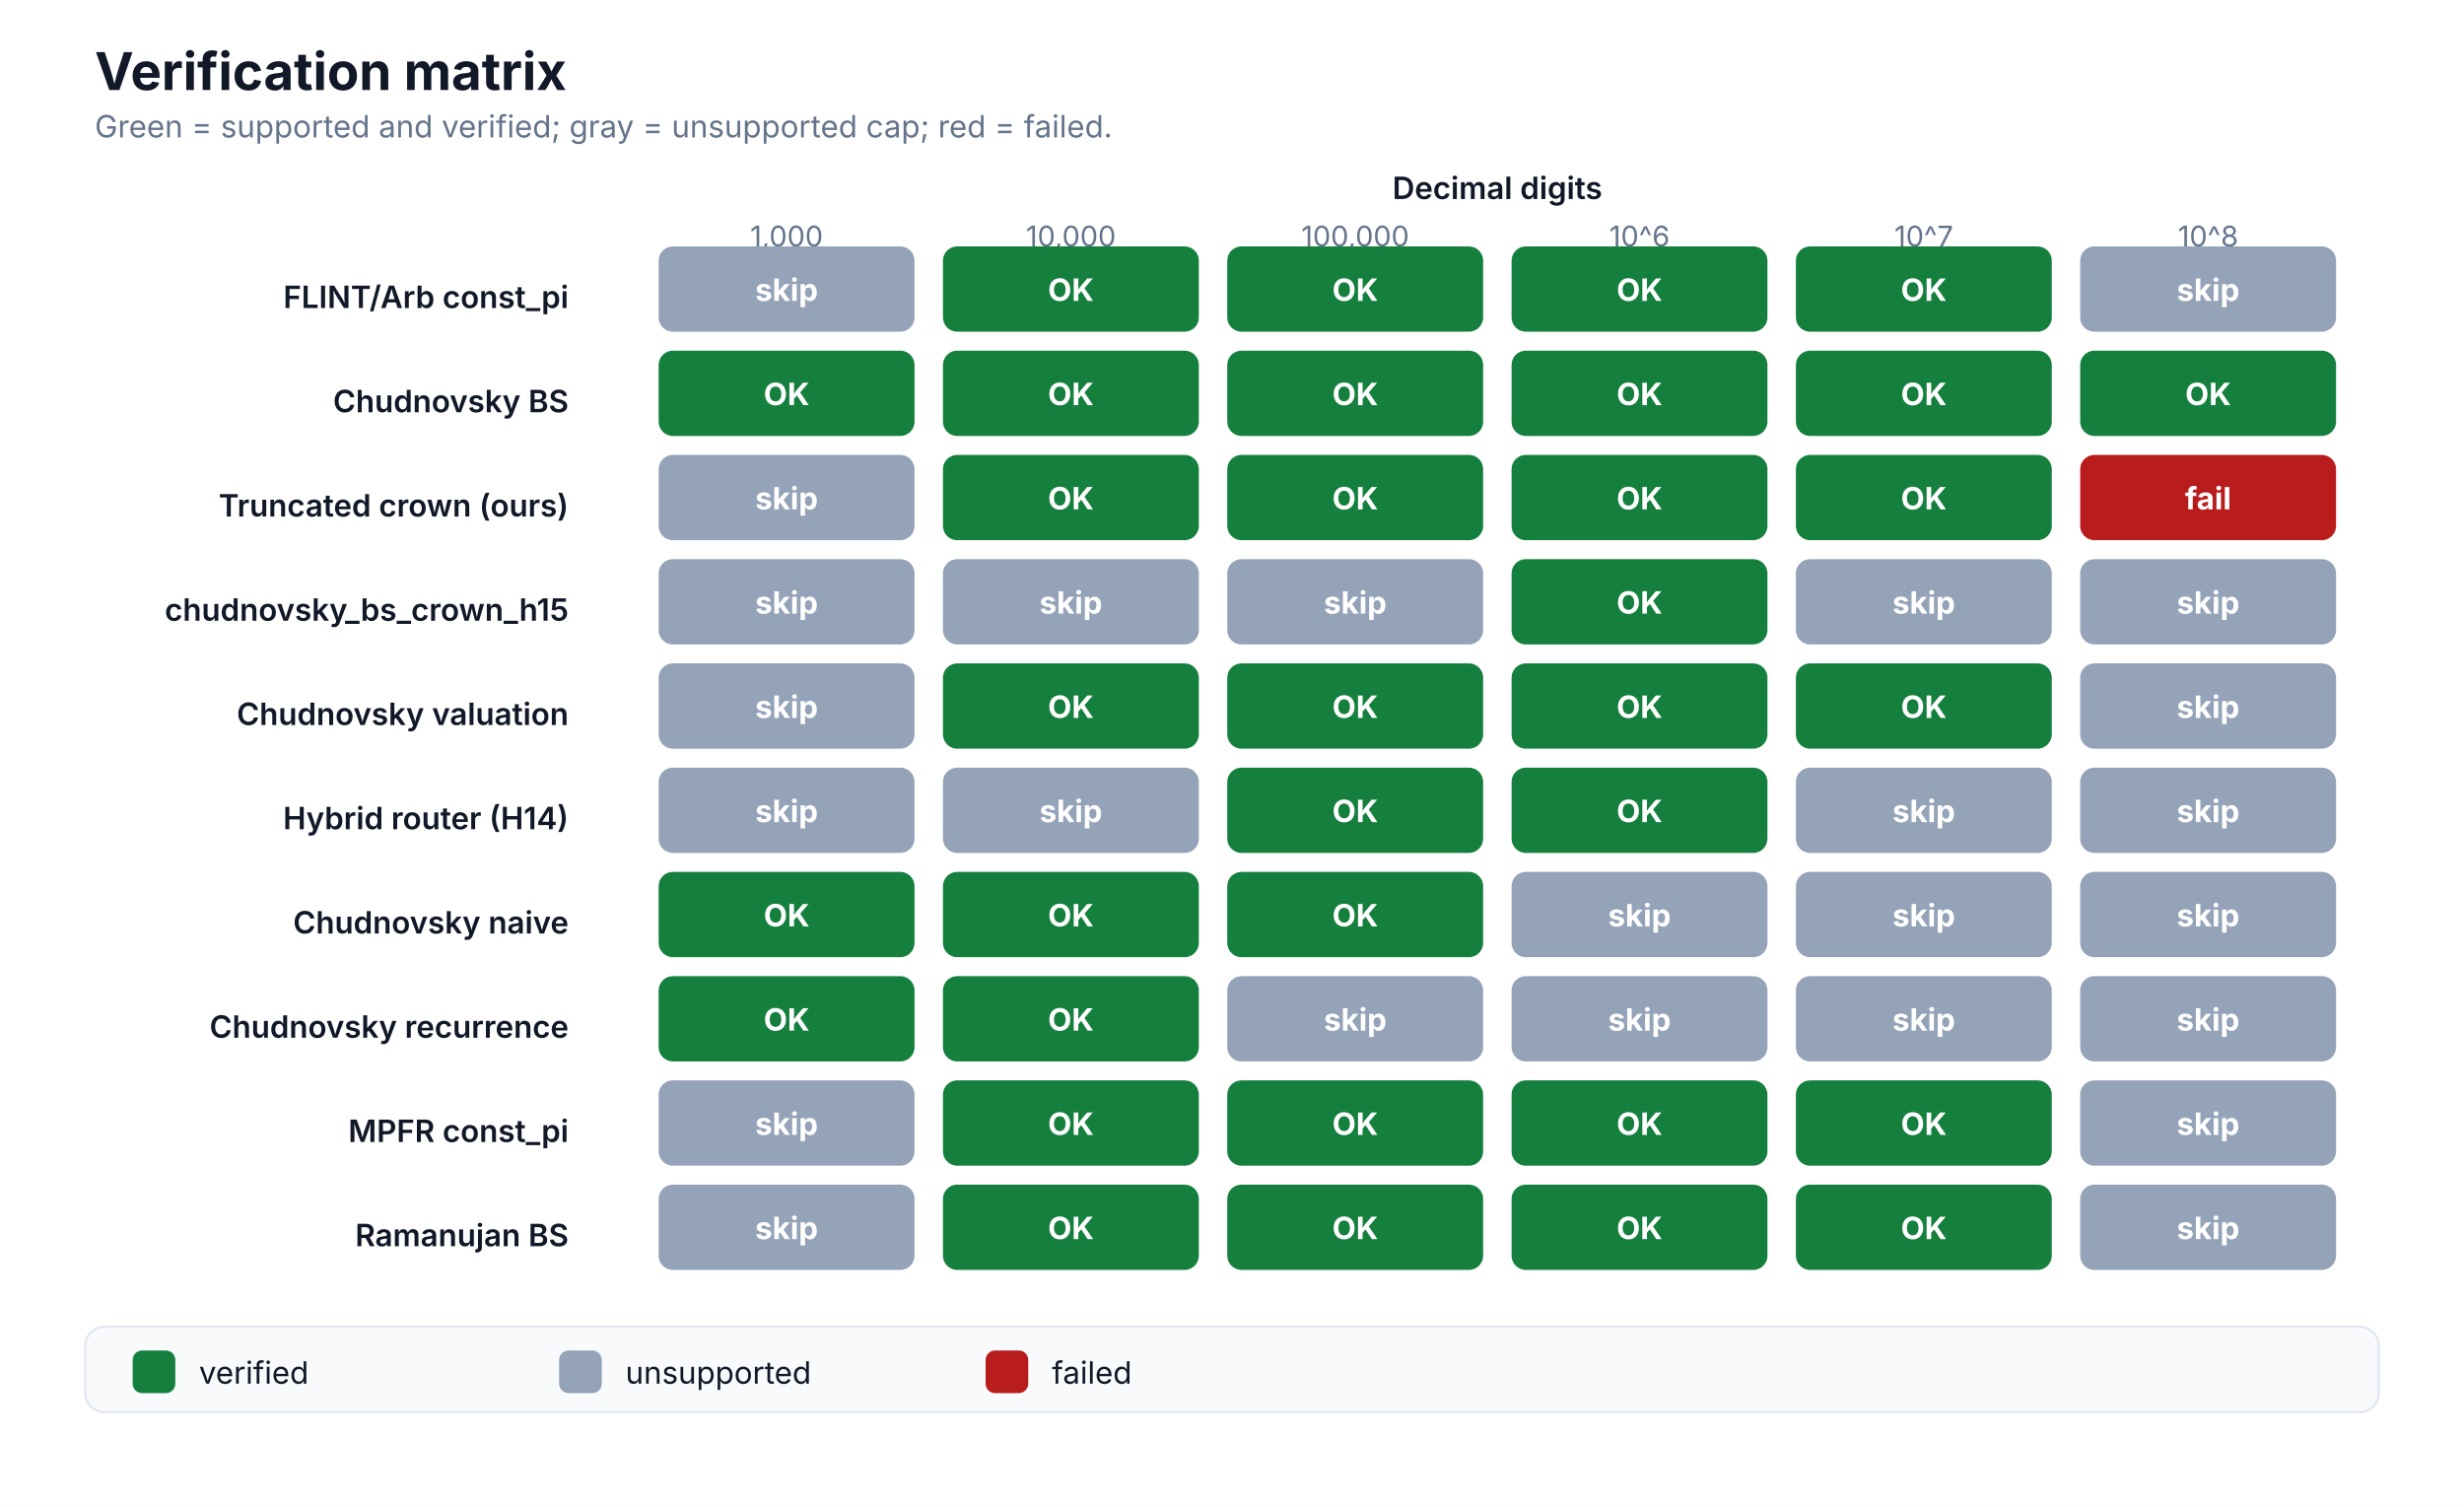
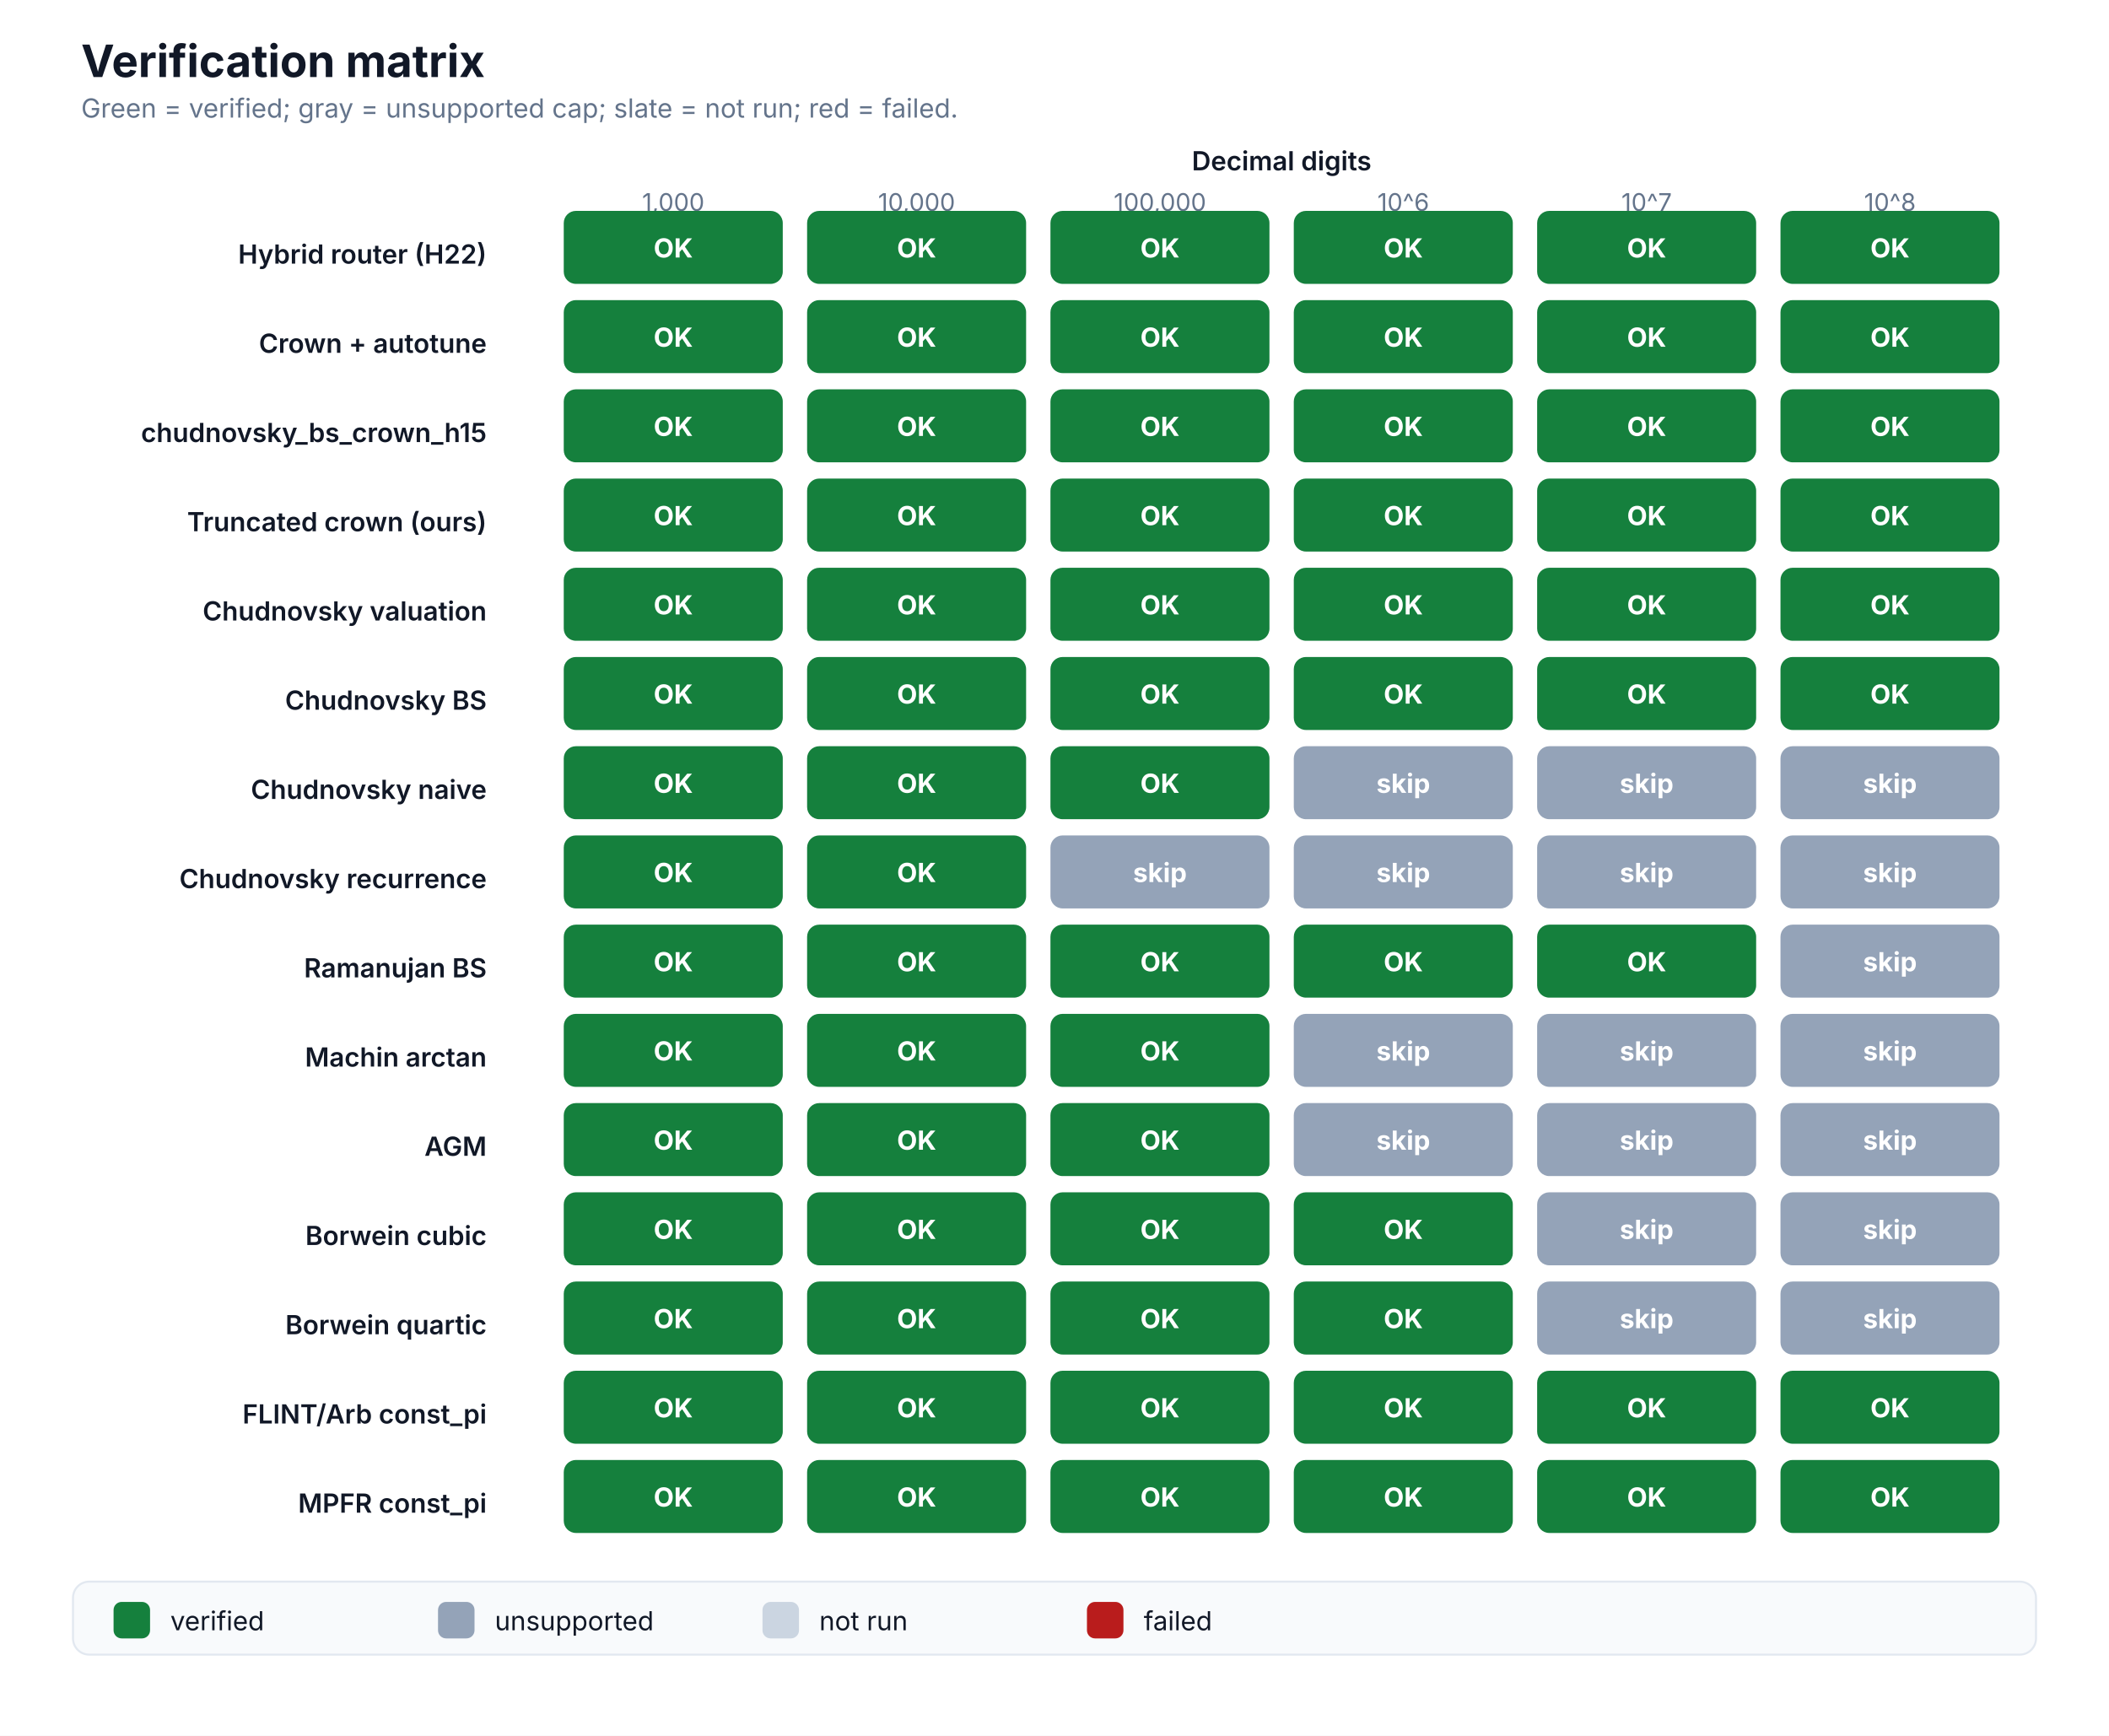
- <svg xmlns="http://www.w3.org/2000/svg" viewBox="0 0 1040 636" role="img" aria-labelledby="title desc">
+ <svg xmlns="http://www.w3.org/2000/svg" viewBox="0 0 1040 856" role="img" aria-labelledby="title desc">
  <style>text{font-family:-apple-system,BlinkMacSystemFont,'Segoe UI',sans-serif}.title{font-size:22px;font-weight:700;fill:#111827}.subtitle{font-size:13px;fill:#64748b}.axis{stroke:#1f2937;stroke-width:1.5}.grid{stroke:#e2e8f0;stroke-width:1}.tick{font-size:12px;fill:#64748b}.label{font-size:13px;font-weight:600;fill:#111827}.legend{font-size:13px;fill:#111827}.legend-box{fill:#f8fafc;stroke:#e2e8f0;stroke-width:1}.refline{stroke:#94a3b8;stroke-width:1.5;stroke-dasharray:6 4}</style>
-   <rect width="1040" height="636" fill="#fff" />
+   <rect width="1040" height="856" fill="#fff" />
  <text class="title" x="40" y="38">Verification matrix</text>
-   <text class="subtitle" x="40" y="58">Green = supported and verified; gray = unsupported cap; red = failed.</text>
+   <text class="subtitle" x="40" y="58">Green = verified; gray = unsupported cap; slate = not run; red = failed.</text>
  <text class="label" x="632" y="84" text-anchor="middle">Decimal digits</text>
  <text class="tick" x="332" y="104" text-anchor="middle">1,000</text>
  <text class="tick" x="452" y="104" text-anchor="middle">10,000</text>
  <text class="tick" x="572" y="104" text-anchor="middle">100,000</text>
  <text class="tick" x="692" y="104" text-anchor="middle">10^6</text>
  <text class="tick" x="812" y="104" text-anchor="middle">10^7</text>
  <text class="tick" x="932" y="104" text-anchor="middle">10^8</text>
-   <text class="label" x="240" y="130" text-anchor="end">FLINT/Arb const_pi</text>
-   <rect x="278" y="104" width="108" height="36" rx="6" fill="#94a3b8" />
-   <text x="332" y="127" text-anchor="middle" font-size="13" font-weight="700" fill="#fff">skip</text>
+   <text class="label" x="240" y="130" text-anchor="end">Hybrid router (H22)</text>
+   <rect x="278" y="104" width="108" height="36" rx="6" fill="#15803d" />
+   <text x="332" y="127" text-anchor="middle" font-size="13" font-weight="700" fill="#fff">OK</text>
  <rect x="398" y="104" width="108" height="36" rx="6" fill="#15803d" />
  <text x="452" y="127" text-anchor="middle" font-size="13" font-weight="700" fill="#fff">OK</text>
  <rect x="518" y="104" width="108" height="36" rx="6" fill="#15803d" />
  <text x="572" y="127" text-anchor="middle" font-size="13" font-weight="700" fill="#fff">OK</text>
  <rect x="638" y="104" width="108" height="36" rx="6" fill="#15803d" />
  <text x="692" y="127" text-anchor="middle" font-size="13" font-weight="700" fill="#fff">OK</text>
  <rect x="758" y="104" width="108" height="36" rx="6" fill="#15803d" />
  <text x="812" y="127" text-anchor="middle" font-size="13" font-weight="700" fill="#fff">OK</text>
-   <rect x="878" y="104" width="108" height="36" rx="6" fill="#94a3b8" />
-   <text x="932" y="127" text-anchor="middle" font-size="13" font-weight="700" fill="#fff">skip</text>
-   <text class="label" x="240" y="174" text-anchor="end">Chudnovsky BS</text>
+   <rect x="878" y="104" width="108" height="36" rx="6" fill="#15803d" />
+   <text x="932" y="127" text-anchor="middle" font-size="13" font-weight="700" fill="#fff">OK</text>
+   <text class="label" x="240" y="174" text-anchor="end">Crown + autotune</text>
  <rect x="278" y="148" width="108" height="36" rx="6" fill="#15803d" />
  <text x="332" y="171" text-anchor="middle" font-size="13" font-weight="700" fill="#fff">OK</text>
  <rect x="398" y="148" width="108" height="36" rx="6" fill="#15803d" />
  <text x="452" y="171" text-anchor="middle" font-size="13" font-weight="700" fill="#fff">OK</text>
  <rect x="518" y="148" width="108" height="36" rx="6" fill="#15803d" />
  <text x="572" y="171" text-anchor="middle" font-size="13" font-weight="700" fill="#fff">OK</text>
  <rect x="638" y="148" width="108" height="36" rx="6" fill="#15803d" />
  <text x="692" y="171" text-anchor="middle" font-size="13" font-weight="700" fill="#fff">OK</text>
  <rect x="758" y="148" width="108" height="36" rx="6" fill="#15803d" />
  <text x="812" y="171" text-anchor="middle" font-size="13" font-weight="700" fill="#fff">OK</text>
  <rect x="878" y="148" width="108" height="36" rx="6" fill="#15803d" />
  <text x="932" y="171" text-anchor="middle" font-size="13" font-weight="700" fill="#fff">OK</text>
-   <text class="label" x="240" y="218" text-anchor="end">Truncated crown (ours)</text>
-   <rect x="278" y="192" width="108" height="36" rx="6" fill="#94a3b8" />
-   <text x="332" y="215" text-anchor="middle" font-size="13" font-weight="700" fill="#fff">skip</text>
+   <text class="label" x="240" y="218" text-anchor="end">chudnovsky_bs_crown_h15</text>
+   <rect x="278" y="192" width="108" height="36" rx="6" fill="#15803d" />
+   <text x="332" y="215" text-anchor="middle" font-size="13" font-weight="700" fill="#fff">OK</text>
  <rect x="398" y="192" width="108" height="36" rx="6" fill="#15803d" />
  <text x="452" y="215" text-anchor="middle" font-size="13" font-weight="700" fill="#fff">OK</text>
  <rect x="518" y="192" width="108" height="36" rx="6" fill="#15803d" />
  <text x="572" y="215" text-anchor="middle" font-size="13" font-weight="700" fill="#fff">OK</text>
  <rect x="638" y="192" width="108" height="36" rx="6" fill="#15803d" />
  <text x="692" y="215" text-anchor="middle" font-size="13" font-weight="700" fill="#fff">OK</text>
  <rect x="758" y="192" width="108" height="36" rx="6" fill="#15803d" />
  <text x="812" y="215" text-anchor="middle" font-size="13" font-weight="700" fill="#fff">OK</text>
-   <rect x="878" y="192" width="108" height="36" rx="6" fill="#b91c1c" />
-   <text x="932" y="215" text-anchor="middle" font-size="13" font-weight="700" fill="#fff">fail</text>
-   <text class="label" x="240" y="262" text-anchor="end">chudnovsky_bs_crown_h15</text>
-   <rect x="278" y="236" width="108" height="36" rx="6" fill="#94a3b8" />
-   <text x="332" y="259" text-anchor="middle" font-size="13" font-weight="700" fill="#fff">skip</text>
-   <rect x="398" y="236" width="108" height="36" rx="6" fill="#94a3b8" />
-   <text x="452" y="259" text-anchor="middle" font-size="13" font-weight="700" fill="#fff">skip</text>
-   <rect x="518" y="236" width="108" height="36" rx="6" fill="#94a3b8" />
-   <text x="572" y="259" text-anchor="middle" font-size="13" font-weight="700" fill="#fff">skip</text>
+   <rect x="878" y="192" width="108" height="36" rx="6" fill="#15803d" />
+   <text x="932" y="215" text-anchor="middle" font-size="13" font-weight="700" fill="#fff">OK</text>
+   <text class="label" x="240" y="262" text-anchor="end">Truncated crown (ours)</text>
+   <rect x="278" y="236" width="108" height="36" rx="6" fill="#15803d" />
+   <text x="332" y="259" text-anchor="middle" font-size="13" font-weight="700" fill="#fff">OK</text>
+   <rect x="398" y="236" width="108" height="36" rx="6" fill="#15803d" />
+   <text x="452" y="259" text-anchor="middle" font-size="13" font-weight="700" fill="#fff">OK</text>
+   <rect x="518" y="236" width="108" height="36" rx="6" fill="#15803d" />
+   <text x="572" y="259" text-anchor="middle" font-size="13" font-weight="700" fill="#fff">OK</text>
  <rect x="638" y="236" width="108" height="36" rx="6" fill="#15803d" />
  <text x="692" y="259" text-anchor="middle" font-size="13" font-weight="700" fill="#fff">OK</text>
-   <rect x="758" y="236" width="108" height="36" rx="6" fill="#94a3b8" />
-   <text x="812" y="259" text-anchor="middle" font-size="13" font-weight="700" fill="#fff">skip</text>
-   <rect x="878" y="236" width="108" height="36" rx="6" fill="#94a3b8" />
-   <text x="932" y="259" text-anchor="middle" font-size="13" font-weight="700" fill="#fff">skip</text>
+   <rect x="758" y="236" width="108" height="36" rx="6" fill="#15803d" />
+   <text x="812" y="259" text-anchor="middle" font-size="13" font-weight="700" fill="#fff">OK</text>
+   <rect x="878" y="236" width="108" height="36" rx="6" fill="#15803d" />
+   <text x="932" y="259" text-anchor="middle" font-size="13" font-weight="700" fill="#fff">OK</text>
  <text class="label" x="240" y="306" text-anchor="end">Chudnovsky valuation</text>
-   <rect x="278" y="280" width="108" height="36" rx="6" fill="#94a3b8" />
-   <text x="332" y="303" text-anchor="middle" font-size="13" font-weight="700" fill="#fff">skip</text>
+   <rect x="278" y="280" width="108" height="36" rx="6" fill="#15803d" />
+   <text x="332" y="303" text-anchor="middle" font-size="13" font-weight="700" fill="#fff">OK</text>
  <rect x="398" y="280" width="108" height="36" rx="6" fill="#15803d" />
  <text x="452" y="303" text-anchor="middle" font-size="13" font-weight="700" fill="#fff">OK</text>
  <rect x="518" y="280" width="108" height="36" rx="6" fill="#15803d" />
  <text x="572" y="303" text-anchor="middle" font-size="13" font-weight="700" fill="#fff">OK</text>
  <rect x="638" y="280" width="108" height="36" rx="6" fill="#15803d" />
  <text x="692" y="303" text-anchor="middle" font-size="13" font-weight="700" fill="#fff">OK</text>
  <rect x="758" y="280" width="108" height="36" rx="6" fill="#15803d" />
  <text x="812" y="303" text-anchor="middle" font-size="13" font-weight="700" fill="#fff">OK</text>
-   <rect x="878" y="280" width="108" height="36" rx="6" fill="#94a3b8" />
-   <text x="932" y="303" text-anchor="middle" font-size="13" font-weight="700" fill="#fff">skip</text>
-   <text class="label" x="240" y="350" text-anchor="end">Hybrid router (H14)</text>
-   <rect x="278" y="324" width="108" height="36" rx="6" fill="#94a3b8" />
-   <text x="332" y="347" text-anchor="middle" font-size="13" font-weight="700" fill="#fff">skip</text>
-   <rect x="398" y="324" width="108" height="36" rx="6" fill="#94a3b8" />
-   <text x="452" y="347" text-anchor="middle" font-size="13" font-weight="700" fill="#fff">skip</text>
+   <rect x="878" y="280" width="108" height="36" rx="6" fill="#15803d" />
+   <text x="932" y="303" text-anchor="middle" font-size="13" font-weight="700" fill="#fff">OK</text>
+   <text class="label" x="240" y="350" text-anchor="end">Chudnovsky BS</text>
+   <rect x="278" y="324" width="108" height="36" rx="6" fill="#15803d" />
+   <text x="332" y="347" text-anchor="middle" font-size="13" font-weight="700" fill="#fff">OK</text>
+   <rect x="398" y="324" width="108" height="36" rx="6" fill="#15803d" />
+   <text x="452" y="347" text-anchor="middle" font-size="13" font-weight="700" fill="#fff">OK</text>
  <rect x="518" y="324" width="108" height="36" rx="6" fill="#15803d" />
  <text x="572" y="347" text-anchor="middle" font-size="13" font-weight="700" fill="#fff">OK</text>
  <rect x="638" y="324" width="108" height="36" rx="6" fill="#15803d" />
  <text x="692" y="347" text-anchor="middle" font-size="13" font-weight="700" fill="#fff">OK</text>
-   <rect x="758" y="324" width="108" height="36" rx="6" fill="#94a3b8" />
-   <text x="812" y="347" text-anchor="middle" font-size="13" font-weight="700" fill="#fff">skip</text>
-   <rect x="878" y="324" width="108" height="36" rx="6" fill="#94a3b8" />
-   <text x="932" y="347" text-anchor="middle" font-size="13" font-weight="700" fill="#fff">skip</text>
+   <rect x="758" y="324" width="108" height="36" rx="6" fill="#15803d" />
+   <text x="812" y="347" text-anchor="middle" font-size="13" font-weight="700" fill="#fff">OK</text>
+   <rect x="878" y="324" width="108" height="36" rx="6" fill="#15803d" />
+   <text x="932" y="347" text-anchor="middle" font-size="13" font-weight="700" fill="#fff">OK</text>
  <text class="label" x="240" y="394" text-anchor="end">Chudnovsky naive</text>
  <rect x="278" y="368" width="108" height="36" rx="6" fill="#15803d" />
  <text x="332" y="391" text-anchor="middle" font-size="13" font-weight="700" fill="#fff">OK</text>
  <rect x="398" y="368" width="108" height="36" rx="6" fill="#15803d" />
  <text x="452" y="391" text-anchor="middle" font-size="13" font-weight="700" fill="#fff">OK</text>
  <rect x="518" y="368" width="108" height="36" rx="6" fill="#15803d" />
  <text x="572" y="391" text-anchor="middle" font-size="13" font-weight="700" fill="#fff">OK</text>
  <rect x="638" y="368" width="108" height="36" rx="6" fill="#94a3b8" />
  <text x="692" y="391" text-anchor="middle" font-size="13" font-weight="700" fill="#fff">skip</text>
  <rect x="758" y="368" width="108" height="36" rx="6" fill="#94a3b8" />
  <text x="812" y="391" text-anchor="middle" font-size="13" font-weight="700" fill="#fff">skip</text>
  <rect x="878" y="368" width="108" height="36" rx="6" fill="#94a3b8" />
  <text x="932" y="391" text-anchor="middle" font-size="13" font-weight="700" fill="#fff">skip</text>
  <text class="label" x="240" y="438" text-anchor="end">Chudnovsky recurrence</text>
  <rect x="278" y="412" width="108" height="36" rx="6" fill="#15803d" />
  <text x="332" y="435" text-anchor="middle" font-size="13" font-weight="700" fill="#fff">OK</text>
  <rect x="398" y="412" width="108" height="36" rx="6" fill="#15803d" />
  <text x="452" y="435" text-anchor="middle" font-size="13" font-weight="700" fill="#fff">OK</text>
  <rect x="518" y="412" width="108" height="36" rx="6" fill="#94a3b8" />
  <text x="572" y="435" text-anchor="middle" font-size="13" font-weight="700" fill="#fff">skip</text>
  <rect x="638" y="412" width="108" height="36" rx="6" fill="#94a3b8" />
  <text x="692" y="435" text-anchor="middle" font-size="13" font-weight="700" fill="#fff">skip</text>
  <rect x="758" y="412" width="108" height="36" rx="6" fill="#94a3b8" />
  <text x="812" y="435" text-anchor="middle" font-size="13" font-weight="700" fill="#fff">skip</text>
  <rect x="878" y="412" width="108" height="36" rx="6" fill="#94a3b8" />
  <text x="932" y="435" text-anchor="middle" font-size="13" font-weight="700" fill="#fff">skip</text>
-   <text class="label" x="240" y="482" text-anchor="end">MPFR const_pi</text>
-   <rect x="278" y="456" width="108" height="36" rx="6" fill="#94a3b8" />
-   <text x="332" y="479" text-anchor="middle" font-size="13" font-weight="700" fill="#fff">skip</text>
+   <text class="label" x="240" y="482" text-anchor="end">Ramanujan BS</text>
+   <rect x="278" y="456" width="108" height="36" rx="6" fill="#15803d" />
+   <text x="332" y="479" text-anchor="middle" font-size="13" font-weight="700" fill="#fff">OK</text>
  <rect x="398" y="456" width="108" height="36" rx="6" fill="#15803d" />
  <text x="452" y="479" text-anchor="middle" font-size="13" font-weight="700" fill="#fff">OK</text>
  <rect x="518" y="456" width="108" height="36" rx="6" fill="#15803d" />
  <text x="572" y="479" text-anchor="middle" font-size="13" font-weight="700" fill="#fff">OK</text>
  <rect x="638" y="456" width="108" height="36" rx="6" fill="#15803d" />
  <text x="692" y="479" text-anchor="middle" font-size="13" font-weight="700" fill="#fff">OK</text>
  <rect x="758" y="456" width="108" height="36" rx="6" fill="#15803d" />
  <text x="812" y="479" text-anchor="middle" font-size="13" font-weight="700" fill="#fff">OK</text>
  <rect x="878" y="456" width="108" height="36" rx="6" fill="#94a3b8" />
  <text x="932" y="479" text-anchor="middle" font-size="13" font-weight="700" fill="#fff">skip</text>
-   <text class="label" x="240" y="526" text-anchor="end">Ramanujan BS</text>
-   <rect x="278" y="500" width="108" height="36" rx="6" fill="#94a3b8" />
-   <text x="332" y="523" text-anchor="middle" font-size="13" font-weight="700" fill="#fff">skip</text>
+   <text class="label" x="240" y="526" text-anchor="end">Machin arctan</text>
+   <rect x="278" y="500" width="108" height="36" rx="6" fill="#15803d" />
+   <text x="332" y="523" text-anchor="middle" font-size="13" font-weight="700" fill="#fff">OK</text>
  <rect x="398" y="500" width="108" height="36" rx="6" fill="#15803d" />
  <text x="452" y="523" text-anchor="middle" font-size="13" font-weight="700" fill="#fff">OK</text>
  <rect x="518" y="500" width="108" height="36" rx="6" fill="#15803d" />
  <text x="572" y="523" text-anchor="middle" font-size="13" font-weight="700" fill="#fff">OK</text>
-   <rect x="638" y="500" width="108" height="36" rx="6" fill="#15803d" />
-   <text x="692" y="523" text-anchor="middle" font-size="13" font-weight="700" fill="#fff">OK</text>
-   <rect x="758" y="500" width="108" height="36" rx="6" fill="#15803d" />
-   <text x="812" y="523" text-anchor="middle" font-size="13" font-weight="700" fill="#fff">OK</text>
+   <rect x="638" y="500" width="108" height="36" rx="6" fill="#94a3b8" />
+   <text x="692" y="523" text-anchor="middle" font-size="13" font-weight="700" fill="#fff">skip</text>
+   <rect x="758" y="500" width="108" height="36" rx="6" fill="#94a3b8" />
+   <text x="812" y="523" text-anchor="middle" font-size="13" font-weight="700" fill="#fff">skip</text>
  <rect x="878" y="500" width="108" height="36" rx="6" fill="#94a3b8" />
  <text x="932" y="523" text-anchor="middle" font-size="13" font-weight="700" fill="#fff">skip</text>
-   <rect class="legend-box" x="36" y="560" width="968" height="36" rx="8" />
-   <rect x="56" y="570" width="18" height="18" rx="4" fill="#15803d" />
-   <text class="legend" x="84" y="584">verified</text>
-   <rect x="236" y="570" width="18" height="18" rx="4" fill="#94a3b8" />
-   <text class="legend" x="264" y="584">unsupported</text>
-   <rect x="416" y="570" width="18" height="18" rx="4" fill="#b91c1c" />
-   <text class="legend" x="444" y="584">failed</text>
+   <text class="label" x="240" y="570" text-anchor="end">AGM</text>
+   <rect x="278" y="544" width="108" height="36" rx="6" fill="#15803d" />
+   <text x="332" y="567" text-anchor="middle" font-size="13" font-weight="700" fill="#fff">OK</text>
+   <rect x="398" y="544" width="108" height="36" rx="6" fill="#15803d" />
+   <text x="452" y="567" text-anchor="middle" font-size="13" font-weight="700" fill="#fff">OK</text>
+   <rect x="518" y="544" width="108" height="36" rx="6" fill="#15803d" />
+   <text x="572" y="567" text-anchor="middle" font-size="13" font-weight="700" fill="#fff">OK</text>
+   <rect x="638" y="544" width="108" height="36" rx="6" fill="#94a3b8" />
+   <text x="692" y="567" text-anchor="middle" font-size="13" font-weight="700" fill="#fff">skip</text>
+   <rect x="758" y="544" width="108" height="36" rx="6" fill="#94a3b8" />
+   <text x="812" y="567" text-anchor="middle" font-size="13" font-weight="700" fill="#fff">skip</text>
+   <rect x="878" y="544" width="108" height="36" rx="6" fill="#94a3b8" />
+   <text x="932" y="567" text-anchor="middle" font-size="13" font-weight="700" fill="#fff">skip</text>
+   <text class="label" x="240" y="614" text-anchor="end">Borwein cubic</text>
+   <rect x="278" y="588" width="108" height="36" rx="6" fill="#15803d" />
+   <text x="332" y="611" text-anchor="middle" font-size="13" font-weight="700" fill="#fff">OK</text>
+   <rect x="398" y="588" width="108" height="36" rx="6" fill="#15803d" />
+   <text x="452" y="611" text-anchor="middle" font-size="13" font-weight="700" fill="#fff">OK</text>
+   <rect x="518" y="588" width="108" height="36" rx="6" fill="#15803d" />
+   <text x="572" y="611" text-anchor="middle" font-size="13" font-weight="700" fill="#fff">OK</text>
+   <rect x="638" y="588" width="108" height="36" rx="6" fill="#15803d" />
+   <text x="692" y="611" text-anchor="middle" font-size="13" font-weight="700" fill="#fff">OK</text>
+   <rect x="758" y="588" width="108" height="36" rx="6" fill="#94a3b8" />
+   <text x="812" y="611" text-anchor="middle" font-size="13" font-weight="700" fill="#fff">skip</text>
+   <rect x="878" y="588" width="108" height="36" rx="6" fill="#94a3b8" />
+   <text x="932" y="611" text-anchor="middle" font-size="13" font-weight="700" fill="#fff">skip</text>
+   <text class="label" x="240" y="658" text-anchor="end">Borwein quartic</text>
+   <rect x="278" y="632" width="108" height="36" rx="6" fill="#15803d" />
+   <text x="332" y="655" text-anchor="middle" font-size="13" font-weight="700" fill="#fff">OK</text>
+   <rect x="398" y="632" width="108" height="36" rx="6" fill="#15803d" />
+   <text x="452" y="655" text-anchor="middle" font-size="13" font-weight="700" fill="#fff">OK</text>
+   <rect x="518" y="632" width="108" height="36" rx="6" fill="#15803d" />
+   <text x="572" y="655" text-anchor="middle" font-size="13" font-weight="700" fill="#fff">OK</text>
+   <rect x="638" y="632" width="108" height="36" rx="6" fill="#15803d" />
+   <text x="692" y="655" text-anchor="middle" font-size="13" font-weight="700" fill="#fff">OK</text>
+   <rect x="758" y="632" width="108" height="36" rx="6" fill="#94a3b8" />
+   <text x="812" y="655" text-anchor="middle" font-size="13" font-weight="700" fill="#fff">skip</text>
+   <rect x="878" y="632" width="108" height="36" rx="6" fill="#94a3b8" />
+   <text x="932" y="655" text-anchor="middle" font-size="13" font-weight="700" fill="#fff">skip</text>
+   <text class="label" x="240" y="702" text-anchor="end">FLINT/Arb const_pi</text>
+   <rect x="278" y="676" width="108" height="36" rx="6" fill="#15803d" />
+   <text x="332" y="699" text-anchor="middle" font-size="13" font-weight="700" fill="#fff">OK</text>
+   <rect x="398" y="676" width="108" height="36" rx="6" fill="#15803d" />
+   <text x="452" y="699" text-anchor="middle" font-size="13" font-weight="700" fill="#fff">OK</text>
+   <rect x="518" y="676" width="108" height="36" rx="6" fill="#15803d" />
+   <text x="572" y="699" text-anchor="middle" font-size="13" font-weight="700" fill="#fff">OK</text>
+   <rect x="638" y="676" width="108" height="36" rx="6" fill="#15803d" />
+   <text x="692" y="699" text-anchor="middle" font-size="13" font-weight="700" fill="#fff">OK</text>
+   <rect x="758" y="676" width="108" height="36" rx="6" fill="#15803d" />
+   <text x="812" y="699" text-anchor="middle" font-size="13" font-weight="700" fill="#fff">OK</text>
+   <rect x="878" y="676" width="108" height="36" rx="6" fill="#15803d" />
+   <text x="932" y="699" text-anchor="middle" font-size="13" font-weight="700" fill="#fff">OK</text>
+   <text class="label" x="240" y="746" text-anchor="end">MPFR const_pi</text>
+   <rect x="278" y="720" width="108" height="36" rx="6" fill="#15803d" />
+   <text x="332" y="743" text-anchor="middle" font-size="13" font-weight="700" fill="#fff">OK</text>
+   <rect x="398" y="720" width="108" height="36" rx="6" fill="#15803d" />
+   <text x="452" y="743" text-anchor="middle" font-size="13" font-weight="700" fill="#fff">OK</text>
+   <rect x="518" y="720" width="108" height="36" rx="6" fill="#15803d" />
+   <text x="572" y="743" text-anchor="middle" font-size="13" font-weight="700" fill="#fff">OK</text>
+   <rect x="638" y="720" width="108" height="36" rx="6" fill="#15803d" />
+   <text x="692" y="743" text-anchor="middle" font-size="13" font-weight="700" fill="#fff">OK</text>
+   <rect x="758" y="720" width="108" height="36" rx="6" fill="#15803d" />
+   <text x="812" y="743" text-anchor="middle" font-size="13" font-weight="700" fill="#fff">OK</text>
+   <rect x="878" y="720" width="108" height="36" rx="6" fill="#15803d" />
+   <text x="932" y="743" text-anchor="middle" font-size="13" font-weight="700" fill="#fff">OK</text>
+   <rect class="legend-box" x="36" y="780" width="968" height="36" rx="8" />
+   <rect x="56" y="790" width="18" height="18" rx="4" fill="#15803d" />
+   <text class="legend" x="84" y="804">verified</text>
+   <rect x="216" y="790" width="18" height="18" rx="4" fill="#94a3b8" />
+   <text class="legend" x="244" y="804">unsupported</text>
+   <rect x="376" y="790" width="18" height="18" rx="4" fill="#cbd5e1" />
+   <text class="legend" x="404" y="804">not run</text>
+   <rect x="536" y="790" width="18" height="18" rx="4" fill="#b91c1c" />
+   <text class="legend" x="564" y="804">failed</text>
</svg>
